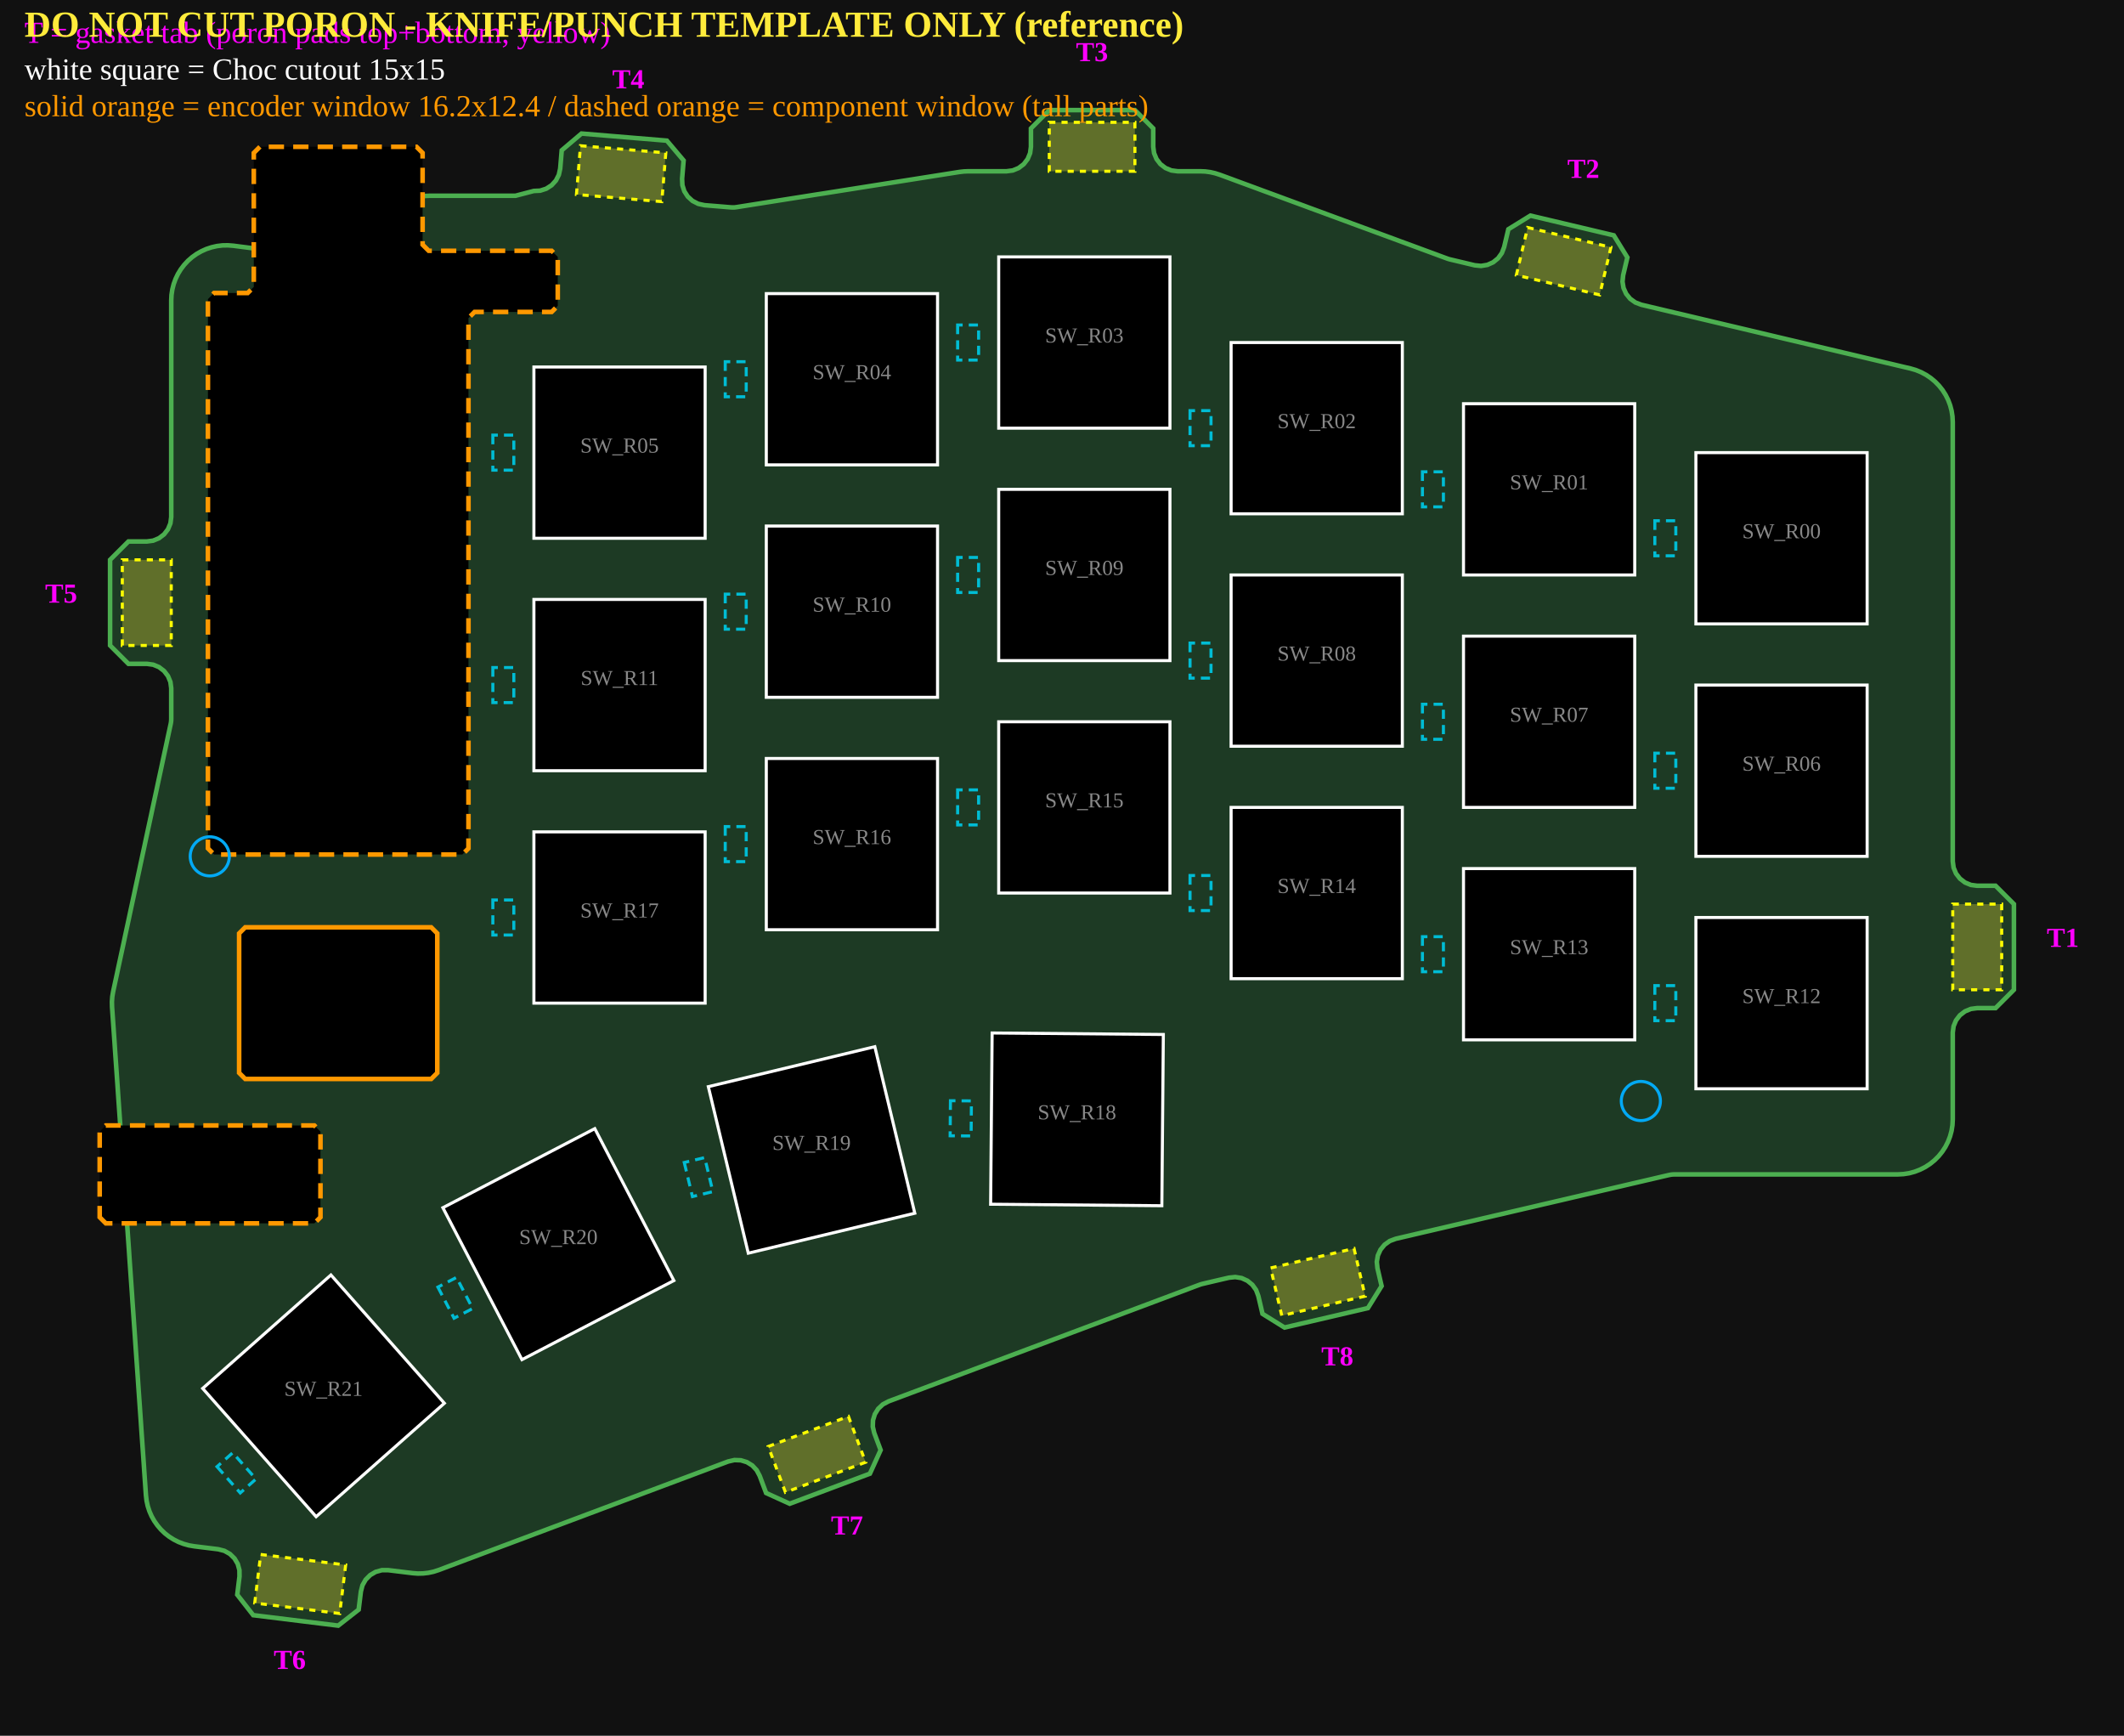
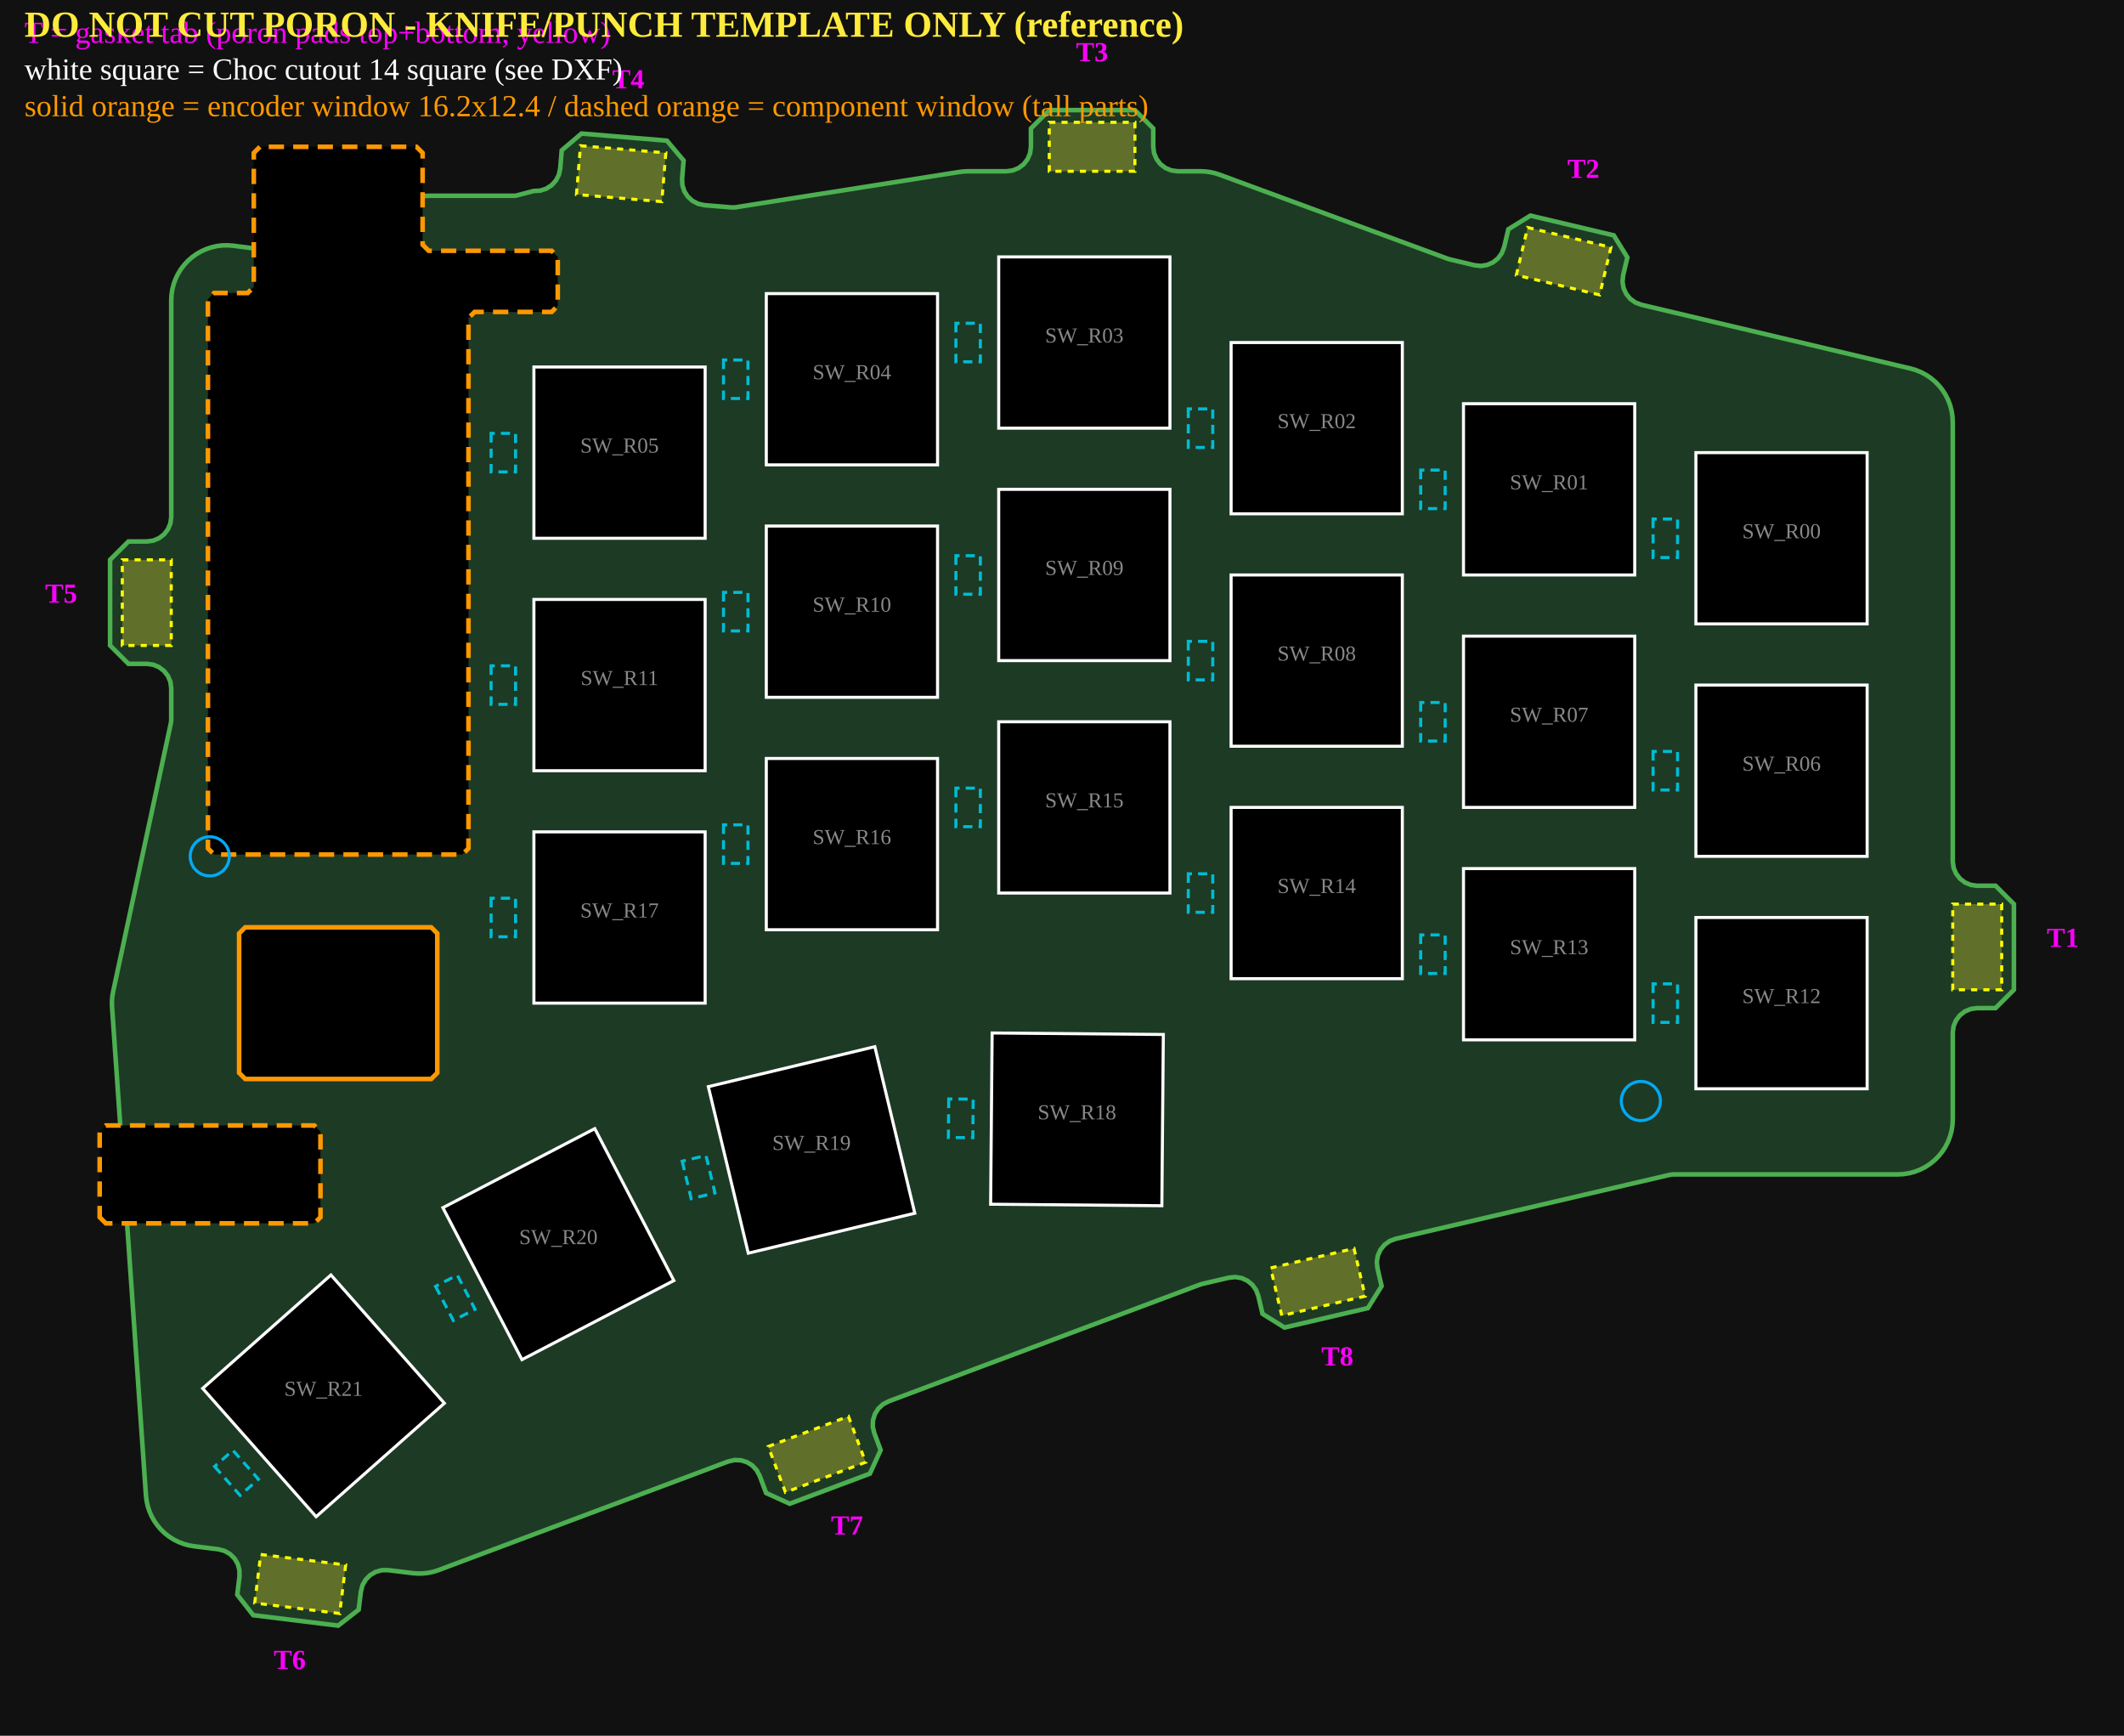
<svg xmlns="http://www.w3.org/2000/svg" width="694.6" height="567.54" viewBox="0 0 694.6 567.54">
  <rect width="694.6" height="567.54" fill="#111" />
  <polygon points="638.6,366.0 638.6,364.0 638.6,362.0 638.6,360.0 638.6,358.0 638.6,356.0 638.6,354.0 638.6,352.0 638.6,350.0 638.6,348.0 638.6,346.0 638.6,344.0 638.6,342.0 638.6,337.62 638.87,335.55 639.67,333.62 640.94,331.96 642.6,330.69 644.53,329.89 646.6,329.62 652.6,329.62 658.6,323.62 658.6,295.62 652.6,289.62 646.6,289.62 644.53,289.35 642.6,288.55 640.94,287.27 639.67,285.62 638.87,283.69 638.6,281.62 638.6,276.0 638.6,274.0 638.6,272.0 638.6,270.0 638.6,268.0 638.6,266.0 638.6,264.0 638.6,262.0 638.6,260.0 638.6,258.0 638.6,256.0 638.6,254.0 638.6,252.0 638.6,250.0 638.6,248.0 638.6,246.0 638.6,244.0 638.6,242.0 638.6,240.0 638.6,238.0 638.6,236.0 638.6,234.0 638.6,232.0 638.6,230.0 638.6,228.0 638.6,226.0 638.6,224.0 638.6,222.0 638.6,220.0 638.6,218.0 638.6,216.0 638.6,214.0 638.6,212.0 638.6,210.0 638.6,208.0 638.6,206.0 638.6,204.0 638.6,202.0 638.6,200.0 638.6,198.0 638.6,196.0 638.6,194.0 638.6,192.0 638.6,190.0 638.6,188.0 638.6,186.0 638.6,184.0 638.6,182.0 638.6,180.0 638.6,178.0 638.6,176.0 638.6,174.0 638.6,172.0 638.6,170.0 638.6,168.0 638.6,166.0 638.6,164.0 638.6,162.0 638.6,160.0 638.6,158.0 638.6,156.0 638.6,154.0 638.6,152.0 638.6,150.0 638.6,148.0 638.6,146.0 638.6,144.0 638.6,142.0 638.6,140.0 638.6,138.0 638.5,136.15 638.22,134.32 637.75,132.53 637.1,130.8 636.27,129.14 635.28,127.58 634.12,126.12 632.83,124.8 631.41,123.61 629.88,122.58 628.24,121.7 626.53,121.0 624.75,120.48 622.77,120.02 620.79,119.55 618.81,119.08 616.83,118.61 614.85,118.14 612.87,117.67 610.89,117.2 608.91,116.73 606.93,116.26 604.95,115.79 602.97,115.33 600.99,114.86 599.01,114.39 597.03,113.92 595.05,113.45 593.07,112.98 591.09,112.51 589.11,112.04 587.13,111.57 585.15,111.11 583.17,110.64 581.19,110.17 579.21,109.7 577.23,109.23 575.25,108.76 573.27,108.29 571.29,107.82 569.31,107.35 567.33,106.88 565.35,106.42 563.37,105.95 561.39,105.48 559.41,105.01 557.43,104.54 555.45,104.07 553.47,103.6 551.49,103.13 549.51,102.66 547.53,102.2 545.55,101.73 543.57,101.26 541.59,100.79 536.75,99.64 534.8,98.9 533.1,97.68 531.79,96.06 530.93,94.15 530.6,92.09 530.81,90.01 532.19,84.17 527.74,76.95 500.49,70.5 493.27,74.96 491.89,80.79 491.14,82.75 489.92,84.44 488.3,85.76 486.4,86.61 484.34,86.95 482.26,86.74 478.23,85.78 476.25,85.31 474.27,84.84 473.81,84.72 473.35,84.57 471.39,83.85 469.43,83.12 467.47,82.4 465.51,81.68 463.55,80.95 461.58,80.23 459.62,79.51 457.66,78.79 455.7,78.06 453.74,77.34 451.78,76.62 449.82,75.9 447.86,75.17 445.89,74.45 443.93,73.73 441.97,73.01 440.01,72.28 438.05,71.56 436.09,70.84 434.13,70.12 432.17,69.39 430.2,68.67 428.24,67.95 426.28,67.22 424.32,66.5 422.36,65.78 420.4,65.06 418.44,64.33 416.48,63.61 414.51,62.89 412.55,62.17 410.59,61.44 408.63,60.72 406.67,60.0 404.71,59.28 402.75,58.55 400.79,57.83 398.82,57.11 397.31,56.63 395.76,56.28 394.19,56.07 392.6,56.0 390.6,56.0 385.14,56.0 383.07,55.73 381.14,54.93 379.48,53.66 378.21,52.0 377.41,50.07 377.14,48.0 377.14,42.0 371.14,36.0 343.14,36.0 337.14,42.0 337.14,48.0 336.87,50.07 336.07,52.0 334.8,53.66 333.14,54.93 331.21,55.73 329.14,56.0 324.6,56.0 322.6,56.0 320.6,56.0 318.6,56.0 316.6,56.0 315.19,56.06 313.79,56.22 311.77,56.54 309.74,56.86 307.72,57.18 305.69,57.5 303.67,57.82 301.64,58.14 299.62,58.46 297.59,58.78 295.57,59.1 293.54,59.42 291.52,59.74 289.49,60.06 287.47,60.38 285.44,60.7 283.42,61.02 281.39,61.34 279.37,61.66 277.34,61.98 275.31,62.3 273.29,62.62 271.26,62.94 269.24,63.26 267.21,63.57 265.19,63.89 263.16,64.21 261.14,64.53 259.11,64.85 257.09,65.17 255.06,65.49 253.04,65.81 251.01,66.13 248.99,66.45 246.96,66.77 244.94,67.09 242.91,67.41 240.89,67.73 240.25,67.81 239.61,67.83 238.97,67.8 236.93,67.63 234.89,67.46 230.37,67.09 228.33,66.64 226.47,65.69 224.92,64.28 223.79,62.53 223.16,60.54 223.06,58.45 223.56,52.47 218.08,45.99 190.17,43.67 183.7,49.15 183.2,55.13 182.75,57.17 181.8,59.03 180.39,60.57 178.64,61.7 176.65,62.34 174.56,62.44 168.6,64.0 166.6,64.0 164.6,64.0 162.6,64.0 160.6,64.0 158.6,64.0 156.6,64.0 154.6,64.0 152.6,64.0 150.6,64.0 148.6,64.0 146.6,64.0 144.6,64.0 142.6,64.0 140.6,64.0 138.94,64.08 137.3,64.3 135.69,64.68 134.12,65.21 132.6,65.88 132.6,67.93 132.6,69.99 132.6,72.04 132.6,74.1 132.6,76.16 132.6,78.21 132.6,80.27 132.6,82.33 132.6,84.38 132.6,86.44 132.6,88.49 132.6,90.55 132.6,92.61 132.6,94.66 132.6,96.72 132.6,98.78 132.6,100.83 132.6,102.89 132.6,104.94 132.6,107.0 130.6,107.0 128.6,107.0 126.6,107.0 124.6,107.0 122.6,107.0 120.6,107.0 118.6,107.0 116.6,107.0 114.6,107.0 112.6,107.0 110.6,107.0 108.6,107.0 106.6,107.0 104.6,107.0 102.6,107.0 100.6,107.0 98.6,107.0 96.6,107.0 94.6,107.0 92.6,107.0 90.6,107.0 88.6,107.0 88.6,104.91 88.6,102.82 88.6,100.74 88.6,98.65 88.6,96.56 88.6,94.47 88.6,92.39 88.6,90.3 88.6,88.21 88.6,86.12 88.6,84.04 88.6,81.95 86.55,81.68 84.51,81.42 82.46,81.15 80.42,80.88 78.37,80.62 76.32,80.35 74.53,80.21 72.73,80.24 70.94,80.46 69.19,80.86 67.48,81.42 65.84,82.16 64.28,83.05 62.81,84.1 61.46,85.28 60.24,86.6 59.14,88.04 58.2,89.57 57.42,91.19 56.8,92.88 56.36,94.62 56.09,96.4 56.0,98.2 56.0,100.21 56.0,102.22 56.0,104.24 56.0,106.25 56.0,108.26 56.0,110.27 56.0,112.29 56.0,114.3 56.0,116.31 56.0,118.32 56.0,120.34 56.0,122.35 56.0,124.36 56.0,126.37 56.0,128.38 56.0,130.4 56.0,132.41 56.0,134.42 56.0,136.43 56.0,138.45 56.0,140.46 56.0,142.47 56.0,144.48 56.0,146.5 56.0,148.51 56.0,150.52 56.0,152.53 56.0,154.54 56.0,156.56 56.0,158.57 56.0,160.58 56.0,162.59 56.0,164.61 56.0,169.05 55.73,171.12 54.93,173.05 53.66,174.71 52.0,175.98 50.07,176.78 48.0,177.05 42.0,177.05 36.0,183.05 36.0,211.05 42.0,217.05 48.0,217.05 50.07,217.33 52.0,218.12 53.66,219.4 54.93,221.05 55.73,222.98 56.0,225.05 56.0,231.01 56.0,233.02 56.0,235.04 55.98,235.6 55.92,236.16 55.82,236.72 55.39,238.7 54.96,240.69 54.54,242.68 54.11,244.67 53.68,246.66 53.25,248.65 52.83,250.64 52.4,252.63 51.97,254.61 51.54,256.6 51.12,258.59 50.69,260.58 50.26,262.57 49.83,264.56 49.41,266.55 48.98,268.53 48.55,270.52 48.12,272.51 47.69,274.5 47.27,276.49 46.84,278.48 46.41,280.47 45.98,282.45 45.56,284.44 45.13,286.43 44.7,288.42 44.27,290.41 43.85,292.4 43.42,294.39 42.99,296.38 42.56,298.36 42.14,300.35 41.71,302.34 41.28,304.33 40.85,306.32 40.43,308.31 40.0,310.3 39.57,312.28 39.14,314.27 38.71,316.26 38.29,318.25 37.86,320.24 37.43,322.23 37.0,324.22 36.72,325.88 36.6,327.56 36.64,329.25 36.78,331.24 36.92,333.24 37.06,335.24 37.2,337.23 37.34,339.23 37.48,341.23 37.61,343.22 37.75,345.22 37.89,347.22 38.03,349.21 38.17,351.21 38.31,353.21 38.45,355.2 38.58,357.2 38.72,359.2 38.86,361.19 39.0,363.19 39.14,365.19 39.28,367.18 39.42,369.18 39.55,371.18 39.69,373.17 39.83,375.17 39.97,377.17 40.11,379.16 40.25,381.16 40.38,383.15 40.52,385.15 40.66,387.15 40.8,389.14 40.94,391.14 41.08,393.14 41.22,395.13 41.35,397.13 41.49,399.13 41.63,401.12 41.77,403.12 41.91,405.12 42.05,407.11 42.19,409.11 42.32,411.11 42.46,413.1 42.6,415.1 42.74,417.1 42.88,419.09 43.02,421.09 43.16,423.09 43.29,425.08 43.43,427.08 43.57,429.08 43.71,431.07 43.85,433.07 43.99,435.07 44.13,437.06 44.26,439.06 44.4,441.05 44.54,443.05 44.68,445.05 44.82,447.04 44.96,449.04 45.1,451.04 45.23,453.03 45.37,455.03 45.51,457.03 45.65,459.02 45.79,461.02 45.93,463.02 46.07,465.01 46.2,467.01 46.34,469.01 46.48,471.0 46.62,473.0 46.76,475.0 46.9,476.99 47.04,478.99 47.17,480.99 47.31,482.98 47.45,484.98 47.59,486.98 47.73,488.97 47.94,490.73 48.32,492.46 48.87,494.15 49.58,495.77 50.45,497.31 51.47,498.76 52.62,500.11 53.9,501.34 55.3,502.43 56.8,503.38 58.38,504.18 60.03,504.81 61.74,505.29 63.49,505.59 65.59,505.85 71.36,506.56 73.38,507.08 75.2,508.11 76.69,509.57 77.75,511.37 78.3,513.39 78.32,515.47 77.59,521.43 82.81,528.12 110.6,531.54 117.29,526.31 118.02,520.36 118.54,518.34 119.57,516.52 121.04,515.03 122.84,513.97 124.85,513.41 126.94,513.4 132.83,514.12 134.93,514.38 136.65,514.51 138.38,514.47 140.1,514.27 141.8,513.9 143.44,513.37 145.33,512.66 147.21,511.95 149.1,511.25 150.99,510.54 152.87,509.83 154.76,509.13 156.64,508.42 158.53,507.71 160.41,507.01 162.3,506.3 164.18,505.59 166.07,504.89 167.95,504.18 169.84,503.47 171.72,502.77 173.61,502.06 175.49,501.35 177.38,500.65 179.26,499.94 181.15,499.23 183.03,498.53 184.92,497.82 186.81,497.11 188.69,496.41 190.58,495.7 192.46,494.99 194.35,494.29 196.23,493.58 198.12,492.87 200.0,492.17 201.89,491.46 203.77,490.75 205.66,490.05 207.54,489.34 209.43,488.63 211.31,487.92 213.2,487.22 215.08,486.51 216.97,485.8 218.85,485.1 220.74,484.39 222.63,483.68 224.51,482.98 226.4,482.27 228.28,481.56 230.17,480.86 232.05,480.15 233.94,479.44 238.13,477.87 240.17,477.4 242.26,477.47 244.25,478.08 246.03,479.18 247.45,480.71 248.43,482.55 250.54,488.17 258.26,491.68 284.48,481.85 287.99,474.13 285.89,468.51 285.42,466.48 285.49,464.39 286.1,462.39 287.2,460.62 288.73,459.19 290.57,458.21 296.15,456.12 298.04,455.41 299.92,454.71 301.81,454.0 303.69,453.29 305.58,452.59 307.46,451.88 309.35,451.17 311.23,450.47 313.12,449.76 315.0,449.05 316.89,448.35 318.77,447.64 320.66,446.93 322.54,446.23 324.43,445.52 326.32,444.81 328.2,444.11 330.09,443.4 331.97,442.69 333.86,441.99 335.74,441.28 337.63,440.57 339.51,439.87 341.4,439.16 343.28,438.45 345.17,437.74 347.05,437.04 348.94,436.33 350.82,435.62 352.71,434.92 354.59,434.21 356.48,433.5 358.37,432.8 360.25,432.09 362.14,431.38 364.02,430.68 365.91,429.97 367.79,429.26 369.68,428.56 371.56,427.85 373.45,427.14 375.33,426.44 377.22,425.73 379.1,425.02 380.99,424.32 382.87,423.61 384.76,422.9 386.64,422.2 388.53,421.49 390.41,420.78 392.3,420.08 392.79,419.91 393.29,419.78 395.25,419.32 397.2,418.86 401.9,417.77 403.97,417.56 406.04,417.9 407.94,418.77 409.55,420.09 410.77,421.79 411.5,423.74 412.87,429.59 420.07,434.07 447.34,427.71 451.82,420.5 450.46,414.66 450.25,412.58 450.59,410.52 451.46,408.61 452.78,407.0 454.48,405.78 456.43,405.05 461.71,403.82 463.67,403.36 465.62,402.9 467.58,402.45 469.53,401.99 471.49,401.54 473.44,401.08 475.4,400.62 477.35,400.17 479.31,399.71 481.26,399.26 483.22,398.8 485.17,398.34 487.13,397.89 489.08,397.43 491.04,396.98 492.99,396.52 494.95,396.06 496.9,395.61 498.86,395.15 500.81,394.7 502.77,394.24 504.72,393.78 506.68,393.33 508.63,392.87 510.59,392.42 512.54,391.96 514.5,391.5 516.45,391.05 518.41,390.59 520.36,390.14 522.32,389.68 524.27,389.22 526.23,388.77 528.18,388.31 530.14,387.86 532.09,387.4 534.05,386.94 536.0,386.49 537.96,386.03 539.91,385.58 541.87,385.12 543.82,384.66 545.78,384.21 546.38,384.09 546.98,384.02 547.59,384.0 549.62,384.0 551.65,384.0 553.68,384.0 555.7,384.0 557.73,384.0 559.76,384.0 561.79,384.0 563.82,384.0 565.84,384.0 567.87,384.0 569.9,384.0 571.93,384.0 573.96,384.0 575.98,384.0 578.01,384.0 580.04,384.0 582.07,384.0 584.1,384.0 586.12,384.0 588.15,384.0 590.18,384.0 592.21,384.0 594.24,384.0 596.26,384.0 598.29,384.0 600.32,384.0 602.35,384.0 604.38,384.0 606.4,384.0 608.43,384.0 610.46,384.0 612.49,384.0 614.52,384.0 616.54,384.0 618.57,384.0 620.6,384.0 622.48,383.9 624.34,383.61 626.16,383.12 627.92,382.44 629.6,381.59 631.18,380.56 632.64,379.38 633.98,378.04 635.16,376.58 636.19,375.0 637.04,373.32 637.72,371.56 638.21,369.74 638.5,367.88" fill="#1d3a24" stroke="#4caf50" stroke-width="1.5" />
  <polygon points="554.6,204.0 610.6,204.0 610.6,148.0 554.6,148.0" fill="#000" stroke="#fff" stroke-width="1" />
  <polygon points="478.6,188.0 534.6,188.0 534.6,132.0 478.6,132.0" fill="#000" stroke="#fff" stroke-width="1" />
  <polygon points="402.6,168.0 458.6,168.0 458.6,112.0 402.6,112.0" fill="#000" stroke="#fff" stroke-width="1" />
  <polygon points="326.6,140.0 382.6,140.0 382.6,84.0 326.6,84.0" fill="#000" stroke="#fff" stroke-width="1" />
  <polygon points="250.6,152.0 306.6,152.0 306.6,96.0 250.6,96.0" fill="#000" stroke="#fff" stroke-width="1" />
  <polygon points="174.6,176.0 230.6,176.0 230.6,120.0 174.6,120.0" fill="#000" stroke="#fff" stroke-width="1" />
  <polygon points="554.6,280.0 610.6,280.0 610.6,224.0 554.6,224.0" fill="#000" stroke="#fff" stroke-width="1" />
  <polygon points="478.6,264.0 534.6,264.0 534.6,208.0 478.6,208.0" fill="#000" stroke="#fff" stroke-width="1" />
  <polygon points="402.6,244.0 458.6,244.0 458.6,188.0 402.6,188.0" fill="#000" stroke="#fff" stroke-width="1" />
  <polygon points="326.6,216.0 382.6,216.0 382.6,160.0 326.6,160.0" fill="#000" stroke="#fff" stroke-width="1" />
  <polygon points="250.6,228.0 306.6,228.0 306.6,172.0 250.6,172.0" fill="#000" stroke="#fff" stroke-width="1" />
  <polygon points="174.6,252.0 230.6,252.0 230.6,196.0 174.6,196.0" fill="#000" stroke="#fff" stroke-width="1" />
  <polygon points="554.6,356.0 610.6,356.0 610.6,300.0 554.6,300.0" fill="#000" stroke="#fff" stroke-width="1" />
  <polygon points="478.6,340.0 534.6,340.0 534.6,284.0 478.6,284.0" fill="#000" stroke="#fff" stroke-width="1" />
  <polygon points="402.6,320.0 458.6,320.0 458.6,264.0 402.6,264.0" fill="#000" stroke="#fff" stroke-width="1" />
  <polygon points="326.6,292.0 382.6,292.0 382.6,236.0 326.6,236.0" fill="#000" stroke="#fff" stroke-width="1" />
  <polygon points="250.6,304.0 306.6,304.0 306.6,248.0 250.6,248.0" fill="#000" stroke="#fff" stroke-width="1" />
  <polygon points="174.6,328.0 230.6,328.0 230.6,272.0 174.6,272.0" fill="#000" stroke="#fff" stroke-width="1" />
  <polygon points="323.96,393.75 379.95,394.24 380.44,338.25 324.45,337.76" fill="#000" stroke="#fff" stroke-width="1" />
  <polygon points="244.71,409.76 299.16,396.69 286.09,342.24 231.64,355.31" fill="#000" stroke="#fff" stroke-width="1" />
  <polygon points="170.69,444.57 220.37,418.71 194.51,369.03 144.83,394.89" fill="#000" stroke="#fff" stroke-width="1" />
  <polygon points="103.38,495.92 145.32,458.82 108.22,416.88 66.28,453.98" fill="#000" stroke="#fff" stroke-width="1" />
  <polygon points="85.0,48.0 83.0,50.0 83.0,93.8 81.0,95.8 70.0,95.8 68.0,97.8 68.0,277.4 70.0,279.4 151.2,279.4 153.2,277.4 153.2,104.0 155.2,102.0 180.4,102.0 182.4,100.0 182.4,84.0 180.4,82.0 140.2,82.0 138.2,80.0 138.2,50.0 136.2,48.0" fill="#000" stroke="#ff9800" stroke-width="1.5" stroke-dasharray="5,3" />
  <polygon points="32.6,398.0 34.6,400.0 102.8,400.0 104.8,398.0 104.8,370.0 102.8,368.0 34.6,368.0 32.6,370.0" fill="#000" stroke="#ff9800" stroke-width="1.5" stroke-dasharray="5,3" />
  <polygon points="78.2,350.8 80.2,352.8 141.0,352.8 143.0,350.8 143.0,305.2 141.0,303.2 80.2,303.2 78.2,305.2" fill="#000" stroke="#ff9800" stroke-width="1.5" />
-   <polygon points="541.17,170.27 541.17,181.73 548.03,181.73 548.03,170.27" fill="none" stroke="#00bcd4" stroke-width="1" stroke-dasharray="3,2" />
-   <polygon points="465.17,154.27 465.17,165.73 472.03,165.73 472.03,154.27" fill="none" stroke="#00bcd4" stroke-width="1" stroke-dasharray="3,2" />
-   <polygon points="389.17,134.27 389.17,145.73 396.03,145.73 396.03,134.27" fill="none" stroke="#00bcd4" stroke-width="1" stroke-dasharray="3,2" />
-   <polygon points="313.17,106.27 313.17,117.73 320.03,117.73 320.03,106.27" fill="none" stroke="#00bcd4" stroke-width="1" stroke-dasharray="3,2" />
-   <polygon points="237.17,118.27 237.17,129.73 244.03,129.73 244.03,118.27" fill="none" stroke="#00bcd4" stroke-width="1" stroke-dasharray="3,2" />
-   <polygon points="161.17,142.27 161.17,153.73 168.03,153.73 168.03,142.27" fill="none" stroke="#00bcd4" stroke-width="1" stroke-dasharray="3,2" />
-   <polygon points="541.17,246.27 541.17,257.73 548.03,257.73 548.03,246.27" fill="none" stroke="#00bcd4" stroke-width="1" stroke-dasharray="3,2" />
-   <polygon points="465.17,230.27 465.17,241.73 472.03,241.73 472.03,230.27" fill="none" stroke="#00bcd4" stroke-width="1" stroke-dasharray="3,2" />
-   <polygon points="389.17,210.27 389.17,221.73 396.03,221.73 396.03,210.27" fill="none" stroke="#00bcd4" stroke-width="1" stroke-dasharray="3,2" />
-   <polygon points="313.17,182.27 313.17,193.73 320.03,193.73 320.03,182.27" fill="none" stroke="#00bcd4" stroke-width="1" stroke-dasharray="3,2" />
-   <polygon points="237.17,194.27 237.17,205.73 244.03,205.73 244.03,194.27" fill="none" stroke="#00bcd4" stroke-width="1" stroke-dasharray="3,2" />
-   <polygon points="161.17,218.27 161.17,229.73 168.03,229.73 168.03,218.27" fill="none" stroke="#00bcd4" stroke-width="1" stroke-dasharray="3,2" />
-   <polygon points="541.17,322.27 541.17,333.73 548.03,333.73 548.03,322.27" fill="none" stroke="#00bcd4" stroke-width="1" stroke-dasharray="3,2" />
-   <polygon points="465.17,306.27 465.17,317.73 472.03,317.73 472.03,306.27" fill="none" stroke="#00bcd4" stroke-width="1" stroke-dasharray="3,2" />
-   <polygon points="389.17,286.27 389.17,297.73 396.03,297.73 396.03,286.27" fill="none" stroke="#00bcd4" stroke-width="1" stroke-dasharray="3,2" />
-   <polygon points="313.17,258.27 313.17,269.73 320.03,269.73 320.03,258.27" fill="none" stroke="#00bcd4" stroke-width="1" stroke-dasharray="3,2" />
-   <polygon points="237.17,270.27 237.17,281.73 244.03,281.73 244.03,270.27" fill="none" stroke="#00bcd4" stroke-width="1" stroke-dasharray="3,2" />
-   <polygon points="161.17,294.27 161.17,305.73 168.03,305.73 168.03,294.27" fill="none" stroke="#00bcd4" stroke-width="1" stroke-dasharray="3,2" />
-   <polygon points="310.82,359.91 310.72,371.37 317.58,371.43 317.68,359.97" fill="none" stroke="#00bcd4" stroke-width="1" stroke-dasharray="3,2" />
-   <polygon points="223.77,380.1 226.45,391.25 233.12,389.64 230.45,378.5" fill="none" stroke="#00bcd4" stroke-width="1" stroke-dasharray="3,2" />
-   <polygon points="143.2,420.85 148.49,431.02 154.58,427.85 149.29,417.68" fill="none" stroke="#00bcd4" stroke-width="1" stroke-dasharray="3,2" />
-   <polygon points="70.97,479.56 78.57,488.15 83.71,483.6 76.11,475.01" fill="none" stroke="#00bcd4" stroke-width="1" stroke-dasharray="3,2" />
+   <polygon points="540.6,169.7 540.6,182.3 548.6,182.3 548.6,169.7" fill="none" stroke="#00bcd4" stroke-width="1" stroke-dasharray="3,2" />
+   <polygon points="464.6,153.7 464.6,166.3 472.6,166.3 472.6,153.7" fill="none" stroke="#00bcd4" stroke-width="1" stroke-dasharray="3,2" />
+   <polygon points="388.6,133.7 388.6,146.3 396.6,146.3 396.6,133.7" fill="none" stroke="#00bcd4" stroke-width="1" stroke-dasharray="3,2" />
+   <polygon points="312.6,105.7 312.6,118.3 320.6,118.3 320.6,105.7" fill="none" stroke="#00bcd4" stroke-width="1" stroke-dasharray="3,2" />
+   <polygon points="236.6,117.7 236.6,130.3 244.6,130.3 244.6,117.7" fill="none" stroke="#00bcd4" stroke-width="1" stroke-dasharray="3,2" />
+   <polygon points="160.6,141.7 160.6,154.3 168.6,154.3 168.6,141.7" fill="none" stroke="#00bcd4" stroke-width="1" stroke-dasharray="3,2" />
+   <polygon points="540.6,245.7 540.6,258.3 548.6,258.3 548.6,245.7" fill="none" stroke="#00bcd4" stroke-width="1" stroke-dasharray="3,2" />
+   <polygon points="464.6,229.7 464.6,242.3 472.6,242.3 472.6,229.7" fill="none" stroke="#00bcd4" stroke-width="1" stroke-dasharray="3,2" />
+   <polygon points="388.6,209.7 388.6,222.3 396.6,222.3 396.6,209.7" fill="none" stroke="#00bcd4" stroke-width="1" stroke-dasharray="3,2" />
+   <polygon points="312.6,181.7 312.6,194.3 320.6,194.3 320.6,181.7" fill="none" stroke="#00bcd4" stroke-width="1" stroke-dasharray="3,2" />
+   <polygon points="236.6,193.7 236.6,206.3 244.6,206.3 244.6,193.7" fill="none" stroke="#00bcd4" stroke-width="1" stroke-dasharray="3,2" />
+   <polygon points="160.6,217.7 160.6,230.3 168.6,230.3 168.6,217.7" fill="none" stroke="#00bcd4" stroke-width="1" stroke-dasharray="3,2" />
+   <polygon points="540.6,321.7 540.6,334.3 548.6,334.3 548.6,321.7" fill="none" stroke="#00bcd4" stroke-width="1" stroke-dasharray="3,2" />
+   <polygon points="464.6,305.7 464.6,318.3 472.6,318.3 472.6,305.7" fill="none" stroke="#00bcd4" stroke-width="1" stroke-dasharray="3,2" />
+   <polygon points="388.6,285.7 388.6,298.3 396.6,298.3 396.6,285.7" fill="none" stroke="#00bcd4" stroke-width="1" stroke-dasharray="3,2" />
+   <polygon points="312.6,257.7 312.6,270.3 320.6,270.3 320.6,257.7" fill="none" stroke="#00bcd4" stroke-width="1" stroke-dasharray="3,2" />
+   <polygon points="236.6,269.7 236.6,282.3 244.6,282.3 244.6,269.7" fill="none" stroke="#00bcd4" stroke-width="1" stroke-dasharray="3,2" />
+   <polygon points="160.6,293.7 160.6,306.3 168.6,306.3 168.6,293.7" fill="none" stroke="#00bcd4" stroke-width="1" stroke-dasharray="3,2" />
+   <polygon points="310.26,359.33 310.15,371.93 318.14,372.0 318.25,359.4" fill="none" stroke="#00bcd4" stroke-width="1" stroke-dasharray="3,2" />
+   <polygon points="223.09,379.68 226.03,391.93 233.81,390.06 230.87,377.81" fill="none" stroke="#00bcd4" stroke-width="1" stroke-dasharray="3,2" />
+   <polygon points="142.43,420.61 148.25,431.78 155.35,428.09 149.53,416.91" fill="none" stroke="#00bcd4" stroke-width="1" stroke-dasharray="3,2" />
+   <polygon points="70.17,479.51 78.52,488.95 84.51,483.65 76.16,474.21" fill="none" stroke="#00bcd4" stroke-width="1" stroke-dasharray="3,2" />
  <polygon points="638.6,323.62 638.6,295.62 654.6,295.62 654.6,323.62" fill="rgba(255,235,59,0.30)" stroke="#ff0" stroke-width="1" stroke-dasharray="2,2" />
  <text x="674.6" y="309.6" fill="#f0f" font-size="9" font-weight="bold" text-anchor="middle">T1</text>
  <polygon points="523.13,96.42 495.88,89.96 499.57,74.39 526.81,80.85" fill="rgba(255,235,59,0.30)" stroke="#ff0" stroke-width="1" stroke-dasharray="2,2" />
  <text x="517.81" y="58.17" fill="#f0f" font-size="9" font-weight="bold" text-anchor="middle">T2</text>
  <polygon points="371.14,56.0 343.14,56.0 343.14,40.0 371.14,40.0" fill="rgba(255,235,59,0.30)" stroke="#ff0" stroke-width="1" stroke-dasharray="2,2" />
  <text x="357.12" y="20.0" fill="#f0f" font-size="9" font-weight="bold" text-anchor="middle">T3</text>
  <polygon points="216.42,65.92 188.51,63.6 189.84,47.65 217.74,49.98" fill="rgba(255,235,59,0.30)" stroke="#ff0" stroke-width="1" stroke-dasharray="2,2" />
  <text x="205.47" y="28.88" fill="#f0f" font-size="9" font-weight="bold" text-anchor="middle">T4</text>
  <polygon points="56.0,183.05 56.0,211.05 40.0,211.05 40.0,183.05" fill="rgba(255,235,59,0.30)" stroke="#ff0" stroke-width="1" stroke-dasharray="2,2" />
  <text x="20.0" y="197.04" fill="#f0f" font-size="9" font-weight="bold" text-anchor="middle">T5</text>
  <polygon points="85.25,508.27 113.04,511.69 111.09,527.57 83.3,524.15" fill="rgba(255,235,59,0.30)" stroke="#ff0" stroke-width="1" stroke-dasharray="2,2" />
  <text x="94.76" y="545.69" fill="#f0f" font-size="9" font-weight="bold" text-anchor="middle">T6</text>
  <polygon points="251.24,472.96 277.46,463.13 283.08,478.11 256.86,487.94" fill="rgba(255,235,59,0.30)" stroke="#ff0" stroke-width="1" stroke-dasharray="2,2" />
  <text x="277.0" y="501.75" fill="#f0f" font-size="9" font-weight="bold" text-anchor="middle">T7</text>
  <polygon points="415.53,414.59 442.8,408.23 446.43,423.81 419.17,430.17" fill="rgba(255,235,59,0.30)" stroke="#ff0" stroke-width="1" stroke-dasharray="2,2" />
  <text x="437.34" y="446.46" fill="#f0f" font-size="9" font-weight="bold" text-anchor="middle">T8</text>
  <text x="8" y="14" fill="#f0f" font-size="10">T = gasket tab (poron pads top+bottom, yellow)</text>
-   <text x="8" y="26" fill="#fff" font-size="10">white square = Choc cutout 15x15</text>
+   <text x="8" y="26" fill="#fff" font-size="10">white square = Choc cutout 14 square (see DXF)</text>
  <text x="8" y="38" fill="#ff9800" font-size="10">solid orange = encoder window 16.2x12.4 / dashed orange = component window (tall parts)</text>
  <circle cx="68.6" cy="280.0" r="6.4" fill="none" stroke="#03a9f4" stroke-width="1" />
  <circle cx="536.6" cy="360.0" r="6.4" fill="none" stroke="#03a9f4" stroke-width="1" />
  <text x="582.6" y="176.0" fill="#888" font-size="7" text-anchor="middle">SW_R00</text>
  <text x="506.6" y="160.0" fill="#888" font-size="7" text-anchor="middle">SW_R01</text>
  <text x="430.6" y="140.0" fill="#888" font-size="7" text-anchor="middle">SW_R02</text>
  <text x="354.6" y="112.0" fill="#888" font-size="7" text-anchor="middle">SW_R03</text>
  <text x="278.6" y="124.0" fill="#888" font-size="7" text-anchor="middle">SW_R04</text>
  <text x="202.6" y="148.0" fill="#888" font-size="7" text-anchor="middle">SW_R05</text>
  <text x="582.6" y="252.0" fill="#888" font-size="7" text-anchor="middle">SW_R06</text>
  <text x="506.6" y="236.0" fill="#888" font-size="7" text-anchor="middle">SW_R07</text>
  <text x="430.6" y="216.0" fill="#888" font-size="7" text-anchor="middle">SW_R08</text>
  <text x="354.6" y="188.0" fill="#888" font-size="7" text-anchor="middle">SW_R09</text>
  <text x="278.6" y="200.0" fill="#888" font-size="7" text-anchor="middle">SW_R10</text>
  <text x="202.6" y="224.0" fill="#888" font-size="7" text-anchor="middle">SW_R11</text>
  <text x="582.6" y="328.0" fill="#888" font-size="7" text-anchor="middle">SW_R12</text>
  <text x="506.6" y="312.0" fill="#888" font-size="7" text-anchor="middle">SW_R13</text>
  <text x="430.6" y="292.0" fill="#888" font-size="7" text-anchor="middle">SW_R14</text>
  <text x="354.6" y="264.0" fill="#888" font-size="7" text-anchor="middle">SW_R15</text>
  <text x="278.6" y="276.0" fill="#888" font-size="7" text-anchor="middle">SW_R16</text>
  <text x="202.6" y="300.0" fill="#888" font-size="7" text-anchor="middle">SW_R17</text>
  <text x="352.2" y="366.0" fill="#888" font-size="7" text-anchor="middle">SW_R18</text>
  <text x="265.4" y="376.0" fill="#888" font-size="7" text-anchor="middle">SW_R19</text>
  <text x="182.6" y="406.8" fill="#888" font-size="7" text-anchor="middle">SW_R20</text>
  <text x="105.8" y="456.4" fill="#888" font-size="7" text-anchor="middle">SW_R21</text>
  <text x="8" y="12.0" fill="#ffeb3b" font-size="12" font-weight="bold">DO NOT CUT PORON - KNIFE/PUNCH TEMPLATE ONLY (reference)</text>
</svg>
